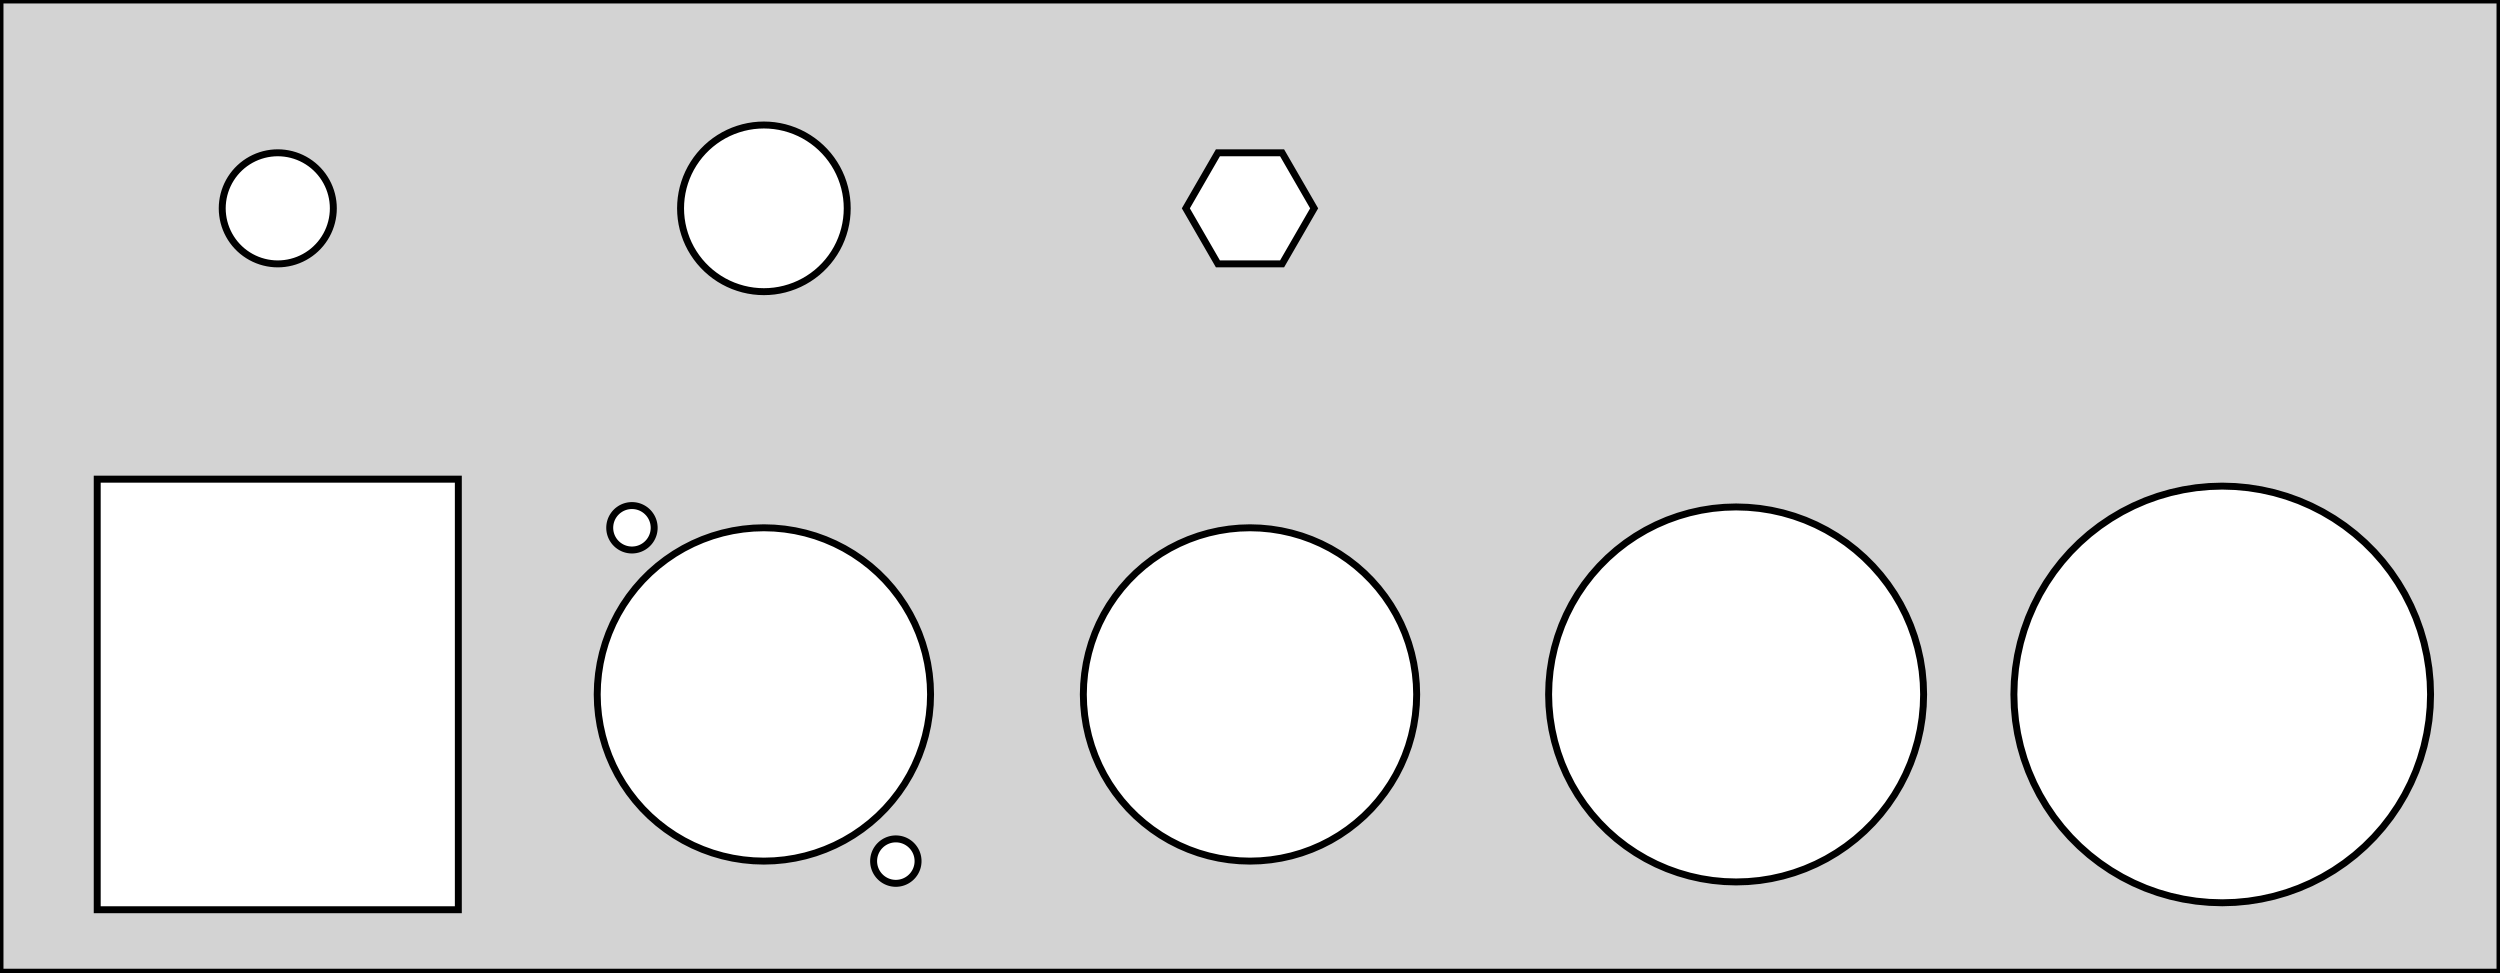
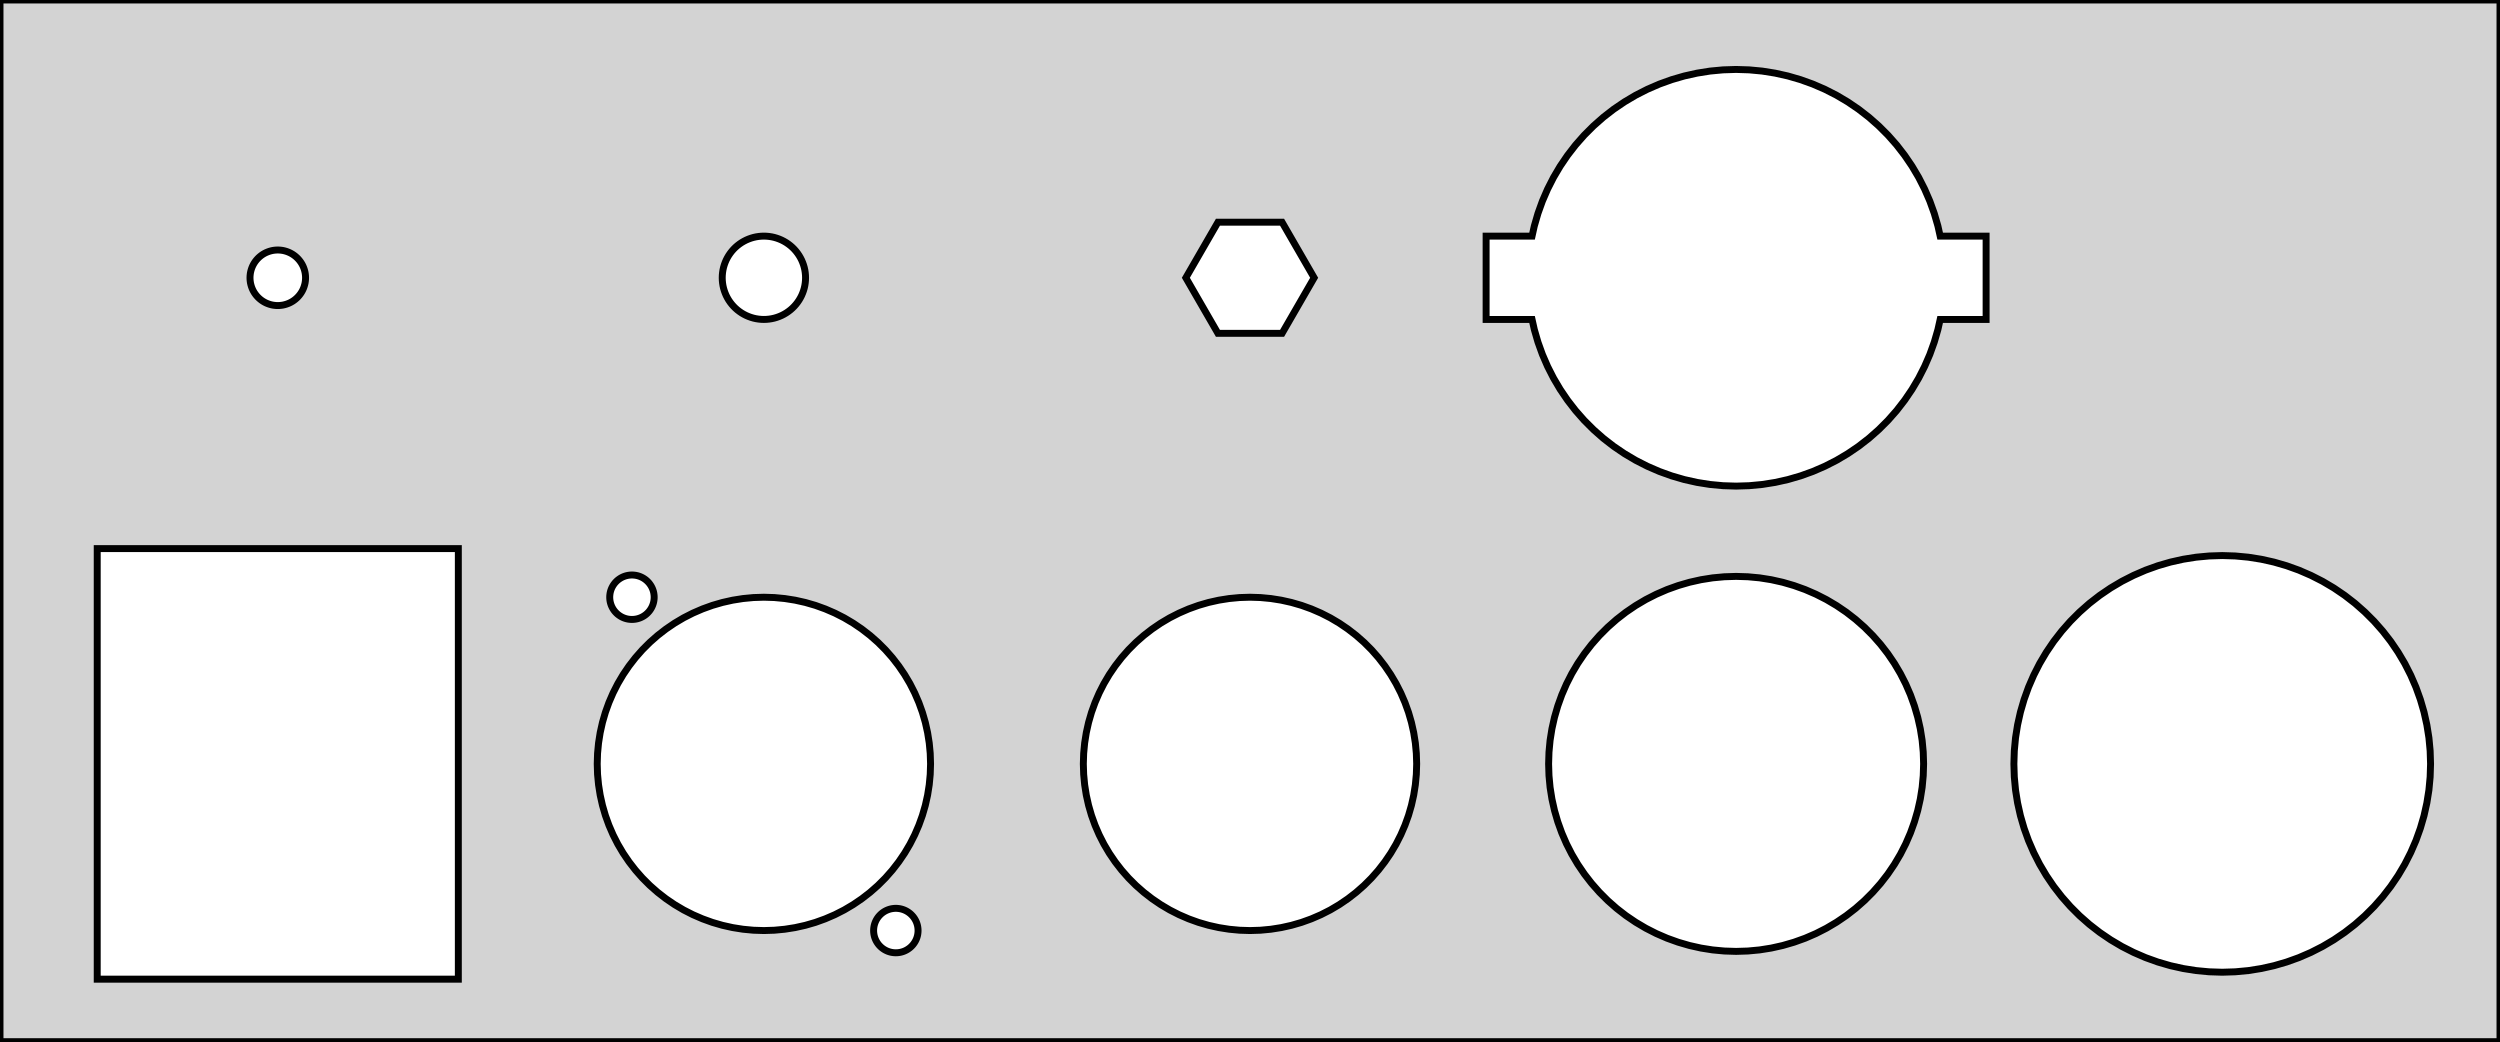
- <svg xmlns="http://www.w3.org/2000/svg" width="180mm" height="70mm" viewBox="0 -70 180 70" version="1.1">
-   <path d=" M 180,-70 L 0,-70 L 0,-0 L 180,-0 z M 54.623,-49.012 L 54.248,-49.047 L 53.876,-49.106 L 53.508,-49.188 L 53.146,-49.294 L 52.791,-49.421  L 52.445,-49.571 L 52.109,-49.742 L 51.785,-49.934 L 51.473,-50.146 L 51.175,-50.377 L 50.893,-50.626  L 50.626,-50.893 L 50.377,-51.175 L 50.146,-51.473 L 49.934,-51.785 L 49.742,-52.109 L 49.571,-52.445  L 49.421,-52.791 L 49.294,-53.146 L 49.188,-53.508 L 49.106,-53.876 L 49.047,-54.248 L 49.012,-54.623  L 49,-55 L 49.012,-55.377 L 49.047,-55.752 L 49.106,-56.124 L 49.188,-56.492 L 49.294,-56.854  L 49.421,-57.209 L 49.571,-57.555 L 49.742,-57.891 L 49.934,-58.215 L 50.146,-58.527 L 50.377,-58.825  L 50.626,-59.107 L 50.893,-59.374 L 51.175,-59.623 L 51.473,-59.854 L 51.785,-60.066 L 52.109,-60.258  L 52.445,-60.429 L 52.791,-60.579 L 53.146,-60.706 L 53.508,-60.812 L 53.876,-60.894 L 54.248,-60.953  L 54.623,-60.988 L 55,-61 L 55.377,-60.988 L 55.752,-60.953 L 56.124,-60.894 L 56.492,-60.812  L 56.854,-60.706 L 57.209,-60.579 L 57.555,-60.429 L 57.891,-60.258 L 58.215,-60.066 L 58.527,-59.854  L 58.825,-59.623 L 59.107,-59.374 L 59.374,-59.107 L 59.623,-58.825 L 59.854,-58.527 L 60.066,-58.215  L 60.258,-57.891 L 60.429,-57.555 L 60.579,-57.209 L 60.706,-56.854 L 60.812,-56.492 L 60.894,-56.124  L 60.953,-55.752 L 60.988,-55.377 L 61,-55 L 60.988,-54.623 L 60.953,-54.248 L 60.894,-53.876  L 60.812,-53.508 L 60.706,-53.146 L 60.579,-52.791 L 60.429,-52.445 L 60.258,-52.109 L 60.066,-51.785  L 59.854,-51.473 L 59.623,-51.175 L 59.374,-50.893 L 59.107,-50.626 L 58.825,-50.377 L 58.527,-50.146  L 58.215,-49.934 L 57.891,-49.742 L 57.555,-49.571 L 57.209,-49.421 L 56.854,-49.294 L 56.492,-49.188  L 56.124,-49.106 L 55.752,-49.047 L 55.377,-49.012 L 55,-49 z M 19.749,-51.008 L 19.499,-51.032 L 19.25,-51.071 L 19.005,-51.126 L 18.764,-51.196 L 18.527,-51.281  L 18.297,-51.381 L 18.073,-51.495 L 17.857,-51.623 L 17.649,-51.764 L 17.45,-51.918 L 17.262,-52.084  L 17.084,-52.262 L 16.918,-52.45 L 16.764,-52.649 L 16.623,-52.857 L 16.495,-53.073 L 16.381,-53.297  L 16.281,-53.528 L 16.196,-53.764 L 16.126,-54.005 L 16.071,-54.251 L 16.032,-54.499 L 16.008,-54.749  L 16,-55 L 16.008,-55.251 L 16.032,-55.501 L 16.071,-55.749 L 16.126,-55.995 L 16.196,-56.236  L 16.281,-56.472 L 16.381,-56.703 L 16.495,-56.927 L 16.623,-57.143 L 16.764,-57.351 L 16.918,-57.55  L 17.084,-57.738 L 17.262,-57.916 L 17.45,-58.082 L 17.649,-58.236 L 17.857,-58.377 L 18.073,-58.505  L 18.297,-58.619 L 18.527,-58.719 L 18.764,-58.804 L 19.005,-58.874 L 19.25,-58.929 L 19.499,-58.968  L 19.749,-58.992 L 20,-59 L 20.251,-58.992 L 20.501,-58.968 L 20.75,-58.929 L 20.995,-58.874  L 21.236,-58.804 L 21.473,-58.719 L 21.703,-58.619 L 21.927,-58.505 L 22.143,-58.377 L 22.351,-58.236  L 22.55,-58.082 L 22.738,-57.916 L 22.916,-57.738 L 23.082,-57.55 L 23.236,-57.351 L 23.377,-57.143  L 23.505,-56.927 L 23.619,-56.703 L 23.719,-56.472 L 23.804,-56.236 L 23.874,-55.995 L 23.929,-55.749  L 23.968,-55.501 L 23.992,-55.251 L 24,-55 L 23.992,-54.749 L 23.968,-54.499 L 23.929,-54.251  L 23.874,-54.005 L 23.804,-53.764 L 23.719,-53.528 L 23.619,-53.297 L 23.505,-53.073 L 23.377,-52.857  L 23.236,-52.649 L 23.082,-52.45 L 22.916,-52.262 L 22.738,-52.084 L 22.55,-51.918 L 22.351,-51.764  L 22.143,-51.623 L 21.927,-51.495 L 21.703,-51.381 L 21.473,-51.281 L 21.236,-51.196 L 20.995,-51.126  L 20.75,-51.071 L 20.501,-51.032 L 20.251,-51.008 L 20,-51 z M 87.691,-51 L 85.381,-55 L 87.691,-59 L 92.309,-59 L 94.619,-55 L 92.309,-51  z M 7,-4.5 L 7,-35.5 L 33,-35.5 L 33,-4.5 z M 159.058,-5.03 L 158.12,-5.118 L 157.189,-5.266 L 156.27,-5.471 L 155.365,-5.734 L 154.478,-6.053  L 153.613,-6.428 L 152.774,-6.855 L 151.963,-7.335 L 151.183,-7.865 L 150.439,-8.442 L 149.732,-9.065  L 149.065,-9.732 L 148.442,-10.439 L 147.865,-11.183 L 147.335,-11.963 L 146.855,-12.774 L 146.428,-13.613  L 146.053,-14.478 L 145.734,-15.365 L 145.471,-16.27 L 145.266,-17.189 L 145.118,-18.12 L 145.03,-19.058  L 145,-20 L 145.03,-20.942 L 145.118,-21.88 L 145.266,-22.811 L 145.471,-23.73 L 145.734,-24.635  L 146.053,-25.522 L 146.428,-26.387 L 146.855,-27.226 L 147.335,-28.037 L 147.865,-28.817 L 148.442,-29.561  L 149.065,-30.268 L 149.732,-30.934 L 150.439,-31.558 L 151.183,-32.135 L 151.963,-32.665 L 152.774,-33.145  L 153.613,-33.572 L 154.478,-33.947 L 155.365,-34.266 L 156.27,-34.529 L 157.189,-34.734 L 158.12,-34.882  L 159.058,-34.97 L 160,-35 L 160.942,-34.97 L 161.88,-34.882 L 162.811,-34.734 L 163.73,-34.529  L 164.635,-34.266 L 165.522,-33.947 L 166.387,-33.572 L 167.226,-33.145 L 168.037,-32.665 L 168.817,-32.135  L 169.561,-31.558 L 170.268,-30.934 L 170.935,-30.268 L 171.558,-29.561 L 172.135,-28.817 L 172.665,-28.037  L 173.145,-27.226 L 173.572,-26.387 L 173.947,-25.522 L 174.266,-24.635 L 174.529,-23.73 L 174.734,-22.811  L 174.882,-21.88 L 174.97,-20.942 L 175,-20 L 174.97,-19.058 L 174.882,-18.12 L 174.734,-17.189  L 174.529,-16.27 L 174.266,-15.365 L 173.947,-14.478 L 173.572,-13.613 L 173.145,-12.774 L 172.665,-11.963  L 172.135,-11.183 L 171.558,-10.439 L 170.935,-9.732 L 170.268,-9.065 L 169.561,-8.442 L 168.817,-7.865  L 168.037,-7.335 L 167.226,-6.855 L 166.387,-6.428 L 165.522,-6.053 L 164.635,-5.734 L 163.73,-5.471  L 162.811,-5.266 L 161.88,-5.118 L 160.942,-5.03 L 160,-5 z M 45.4,-30.403 L 45.3,-30.413 L 45.2,-30.428 L 45.102,-30.45 L 45.006,-30.478 L 44.911,-30.512  L 44.819,-30.552 L 44.729,-30.598 L 44.643,-30.649 L 44.56,-30.706 L 44.48,-30.767 L 44.405,-30.834  L 44.334,-30.905 L 44.267,-30.98 L 44.206,-31.059 L 44.149,-31.143 L 44.098,-31.229 L 44.052,-31.319  L 44.012,-31.411 L 43.978,-31.506 L 43.95,-31.602 L 43.928,-31.7 L 43.913,-31.799 L 43.903,-31.899  L 43.9,-32 L 43.903,-32.1 L 43.913,-32.2 L 43.928,-32.3 L 43.95,-32.398 L 43.978,-32.494  L 44.012,-32.589 L 44.052,-32.681 L 44.098,-32.771 L 44.149,-32.857 L 44.206,-32.94 L 44.267,-33.02  L 44.334,-33.095 L 44.405,-33.166 L 44.48,-33.233 L 44.56,-33.294 L 44.643,-33.351 L 44.729,-33.402  L 44.819,-33.448 L 44.911,-33.488 L 45.006,-33.522 L 45.102,-33.55 L 45.2,-33.572 L 45.3,-33.587  L 45.4,-33.597 L 45.5,-33.6 L 45.6,-33.597 L 45.7,-33.587 L 45.8,-33.572 L 45.898,-33.55  L 45.994,-33.522 L 46.089,-33.488 L 46.181,-33.448 L 46.271,-33.402 L 46.357,-33.351 L 46.441,-33.294  L 46.52,-33.233 L 46.595,-33.166 L 46.666,-33.095 L 46.733,-33.02 L 46.794,-32.94 L 46.851,-32.857  L 46.902,-32.771 L 46.948,-32.681 L 46.988,-32.589 L 47.022,-32.494 L 47.05,-32.398 L 47.072,-32.3  L 47.087,-32.2 L 47.097,-32.1 L 47.1,-32 L 47.097,-31.899 L 47.087,-31.799 L 47.072,-31.7  L 47.05,-31.602 L 47.022,-31.506 L 46.988,-31.411 L 46.948,-31.319 L 46.902,-31.229 L 46.851,-31.143  L 46.794,-31.059 L 46.733,-30.98 L 46.666,-30.905 L 46.595,-30.834 L 46.52,-30.767 L 46.441,-30.706  L 46.357,-30.649 L 46.271,-30.598 L 46.181,-30.552 L 46.089,-30.512 L 45.994,-30.478 L 45.898,-30.45  L 45.8,-30.428 L 45.7,-30.413 L 45.6,-30.403 L 45.5,-30.4 z M 124.152,-6.527 L 123.308,-6.606 L 122.47,-6.739 L 121.643,-6.924 L 120.828,-7.161 L 120.03,-7.448  L 119.252,-7.785 L 118.496,-8.17 L 117.766,-8.602 L 117.065,-9.078 L 116.395,-9.598 L 115.759,-10.159  L 115.159,-10.759 L 114.598,-11.395 L 114.078,-12.065 L 113.602,-12.766 L 113.17,-13.496 L 112.785,-14.252  L 112.448,-15.03 L 112.161,-15.828 L 111.924,-16.643 L 111.739,-17.47 L 111.606,-18.308 L 111.527,-19.152  L 111.5,-20 L 111.527,-20.848 L 111.606,-21.692 L 111.739,-22.53 L 111.924,-23.357 L 112.161,-24.172  L 112.448,-24.97 L 112.785,-25.748 L 113.17,-26.504 L 113.602,-27.234 L 114.078,-27.935 L 114.598,-28.605  L 115.159,-29.241 L 115.759,-29.841 L 116.395,-30.402 L 117.065,-30.922 L 117.766,-31.398 L 118.496,-31.83  L 119.252,-32.215 L 120.03,-32.552 L 120.828,-32.839 L 121.643,-33.076 L 122.47,-33.261 L 123.308,-33.394  L 124.152,-33.473 L 125,-33.5 L 125.848,-33.473 L 126.692,-33.394 L 127.53,-33.261 L 128.357,-33.076  L 129.172,-32.839 L 129.97,-32.552 L 130.748,-32.215 L 131.504,-31.83 L 132.234,-31.398 L 132.935,-30.922  L 133.605,-30.402 L 134.241,-29.841 L 134.841,-29.241 L 135.402,-28.605 L 135.922,-27.935 L 136.398,-27.234  L 136.83,-26.504 L 137.215,-25.748 L 137.552,-24.97 L 137.839,-24.172 L 138.076,-23.357 L 138.261,-22.53  L 138.394,-21.692 L 138.473,-20.848 L 138.5,-20 L 138.473,-19.152 L 138.394,-18.308 L 138.261,-17.47  L 138.076,-16.643 L 137.839,-15.828 L 137.552,-15.03 L 137.215,-14.252 L 136.83,-13.496 L 136.398,-12.766  L 135.922,-12.065 L 135.402,-11.395 L 134.841,-10.759 L 134.241,-10.159 L 133.605,-9.598 L 132.935,-9.078  L 132.234,-8.602 L 131.504,-8.17 L 130.748,-7.785 L 129.97,-7.448 L 129.172,-7.161 L 128.357,-6.924  L 127.53,-6.739 L 126.692,-6.606 L 125.848,-6.527 L 125,-6.5 z M 54.246,-8.024 L 53.496,-8.095 L 52.751,-8.213 L 52.016,-8.377 L 51.292,-8.587 L 50.583,-8.843  L 49.891,-9.142 L 49.219,-9.484 L 48.57,-9.868 L 47.947,-10.292 L 47.351,-10.754 L 46.785,-11.252  L 46.252,-11.785 L 45.754,-12.351 L 45.292,-12.947 L 44.868,-13.57 L 44.484,-14.219 L 44.142,-14.891  L 43.843,-15.582 L 43.587,-16.292 L 43.377,-17.016 L 43.213,-17.751 L 43.095,-18.496 L 43.024,-19.247  L 43,-20 L 43.024,-20.753 L 43.095,-21.504 L 43.213,-22.249 L 43.377,-22.984 L 43.587,-23.708  L 43.843,-24.418 L 44.142,-25.109 L 44.484,-25.781 L 44.868,-26.43 L 45.292,-27.053 L 45.754,-27.649  L 46.252,-28.215 L 46.785,-28.748 L 47.351,-29.246 L 47.947,-29.708 L 48.57,-30.132 L 49.219,-30.516  L 49.891,-30.858 L 50.583,-31.157 L 51.292,-31.413 L 52.016,-31.623 L 52.751,-31.787 L 53.496,-31.905  L 54.246,-31.976 L 55,-32 L 55.754,-31.976 L 56.504,-31.905 L 57.249,-31.787 L 57.984,-31.623  L 58.708,-31.413 L 59.417,-31.157 L 60.109,-30.858 L 60.781,-30.516 L 61.43,-30.132 L 62.053,-29.708  L 62.649,-29.246 L 63.215,-28.748 L 63.748,-28.215 L 64.246,-27.649 L 64.708,-27.053 L 65.132,-26.43  L 65.516,-25.781 L 65.858,-25.109 L 66.157,-24.418 L 66.413,-23.708 L 66.623,-22.984 L 66.787,-22.249  L 66.905,-21.504 L 66.976,-20.753 L 67,-20 L 66.976,-19.247 L 66.905,-18.496 L 66.787,-17.751  L 66.623,-17.016 L 66.413,-16.292 L 66.157,-15.582 L 65.858,-14.891 L 65.516,-14.219 L 65.132,-13.57  L 64.708,-12.947 L 64.246,-12.351 L 63.748,-11.785 L 63.215,-11.252 L 62.649,-10.754 L 62.053,-10.292  L 61.43,-9.868 L 60.781,-9.484 L 60.109,-9.142 L 59.417,-8.843 L 58.708,-8.587 L 57.984,-8.377  L 57.249,-8.213 L 56.504,-8.095 L 55.754,-8.024 L 55,-8 z M 89.246,-8.024 L 88.496,-8.095 L 87.751,-8.213 L 87.016,-8.377 L 86.292,-8.587 L 85.582,-8.843  L 84.891,-9.142 L 84.219,-9.484 L 83.57,-9.868 L 82.947,-10.292 L 82.351,-10.754 L 81.785,-11.252  L 81.252,-11.785 L 80.754,-12.351 L 80.292,-12.947 L 79.868,-13.57 L 79.484,-14.219 L 79.142,-14.891  L 78.843,-15.582 L 78.587,-16.292 L 78.377,-17.016 L 78.213,-17.751 L 78.095,-18.496 L 78.024,-19.247  L 78,-20 L 78.024,-20.753 L 78.095,-21.504 L 78.213,-22.249 L 78.377,-22.984 L 78.587,-23.708  L 78.843,-24.418 L 79.142,-25.109 L 79.484,-25.781 L 79.868,-26.43 L 80.292,-27.053 L 80.754,-27.649  L 81.252,-28.215 L 81.785,-28.748 L 82.351,-29.246 L 82.947,-29.708 L 83.57,-30.132 L 84.219,-30.516  L 84.891,-30.858 L 85.582,-31.157 L 86.292,-31.413 L 87.016,-31.623 L 87.751,-31.787 L 88.496,-31.905  L 89.246,-31.976 L 90,-32 L 90.754,-31.976 L 91.504,-31.905 L 92.249,-31.787 L 92.984,-31.623  L 93.708,-31.413 L 94.418,-31.157 L 95.109,-30.858 L 95.781,-30.516 L 96.43,-30.132 L 97.053,-29.708  L 97.649,-29.246 L 98.215,-28.748 L 98.748,-28.215 L 99.246,-27.649 L 99.708,-27.053 L 100.132,-26.43  L 100.516,-25.781 L 100.858,-25.109 L 101.157,-24.418 L 101.413,-23.708 L 101.623,-22.984 L 101.787,-22.249  L 101.905,-21.504 L 101.976,-20.753 L 102,-20 L 101.976,-19.247 L 101.905,-18.496 L 101.787,-17.751  L 101.623,-17.016 L 101.413,-16.292 L 101.157,-15.582 L 100.858,-14.891 L 100.516,-14.219 L 100.132,-13.57  L 99.708,-12.947 L 99.246,-12.351 L 98.748,-11.785 L 98.215,-11.252 L 97.649,-10.754 L 97.053,-10.292  L 96.43,-9.868 L 95.781,-9.484 L 95.109,-9.142 L 94.418,-8.843 L 93.708,-8.587 L 92.984,-8.377  L 92.249,-8.213 L 91.504,-8.095 L 90.754,-8.024 L 90,-8 z M 64.4,-6.403 L 64.299,-6.413 L 64.2,-6.428 L 64.102,-6.45 L 64.006,-6.478 L 63.911,-6.512  L 63.819,-6.552 L 63.729,-6.598 L 63.643,-6.649 L 63.559,-6.706 L 63.48,-6.767 L 63.405,-6.834  L 63.334,-6.905 L 63.267,-6.98 L 63.206,-7.06 L 63.149,-7.143 L 63.098,-7.229 L 63.052,-7.319  L 63.012,-7.411 L 62.978,-7.506 L 62.95,-7.602 L 62.928,-7.7 L 62.913,-7.799 L 62.903,-7.9  L 62.9,-8 L 62.903,-8.1 L 62.913,-8.201 L 62.928,-8.3 L 62.95,-8.398 L 62.978,-8.494  L 63.012,-8.589 L 63.052,-8.681 L 63.098,-8.771 L 63.149,-8.857 L 63.206,-8.94 L 63.267,-9.02  L 63.334,-9.095 L 63.405,-9.166 L 63.48,-9.233 L 63.559,-9.294 L 63.643,-9.351 L 63.729,-9.402  L 63.819,-9.448 L 63.911,-9.488 L 64.006,-9.522 L 64.102,-9.55 L 64.2,-9.572 L 64.299,-9.587  L 64.4,-9.597 L 64.5,-9.6 L 64.6,-9.597 L 64.701,-9.587 L 64.8,-9.572 L 64.898,-9.55  L 64.994,-9.522 L 65.089,-9.488 L 65.181,-9.448 L 65.271,-9.402 L 65.357,-9.351 L 65.44,-9.294  L 65.52,-9.233 L 65.595,-9.166 L 65.666,-9.095 L 65.733,-9.02 L 65.794,-8.94 L 65.851,-8.857  L 65.902,-8.771 L 65.948,-8.681 L 65.988,-8.589 L 66.022,-8.494 L 66.05,-8.398 L 66.072,-8.3  L 66.087,-8.201 L 66.097,-8.1 L 66.1,-8 L 66.097,-7.9 L 66.087,-7.799 L 66.072,-7.7  L 66.05,-7.602 L 66.022,-7.506 L 65.988,-7.411 L 65.948,-7.319 L 65.902,-7.229 L 65.851,-7.143  L 65.794,-7.06 L 65.733,-6.98 L 65.666,-6.905 L 65.595,-6.834 L 65.52,-6.767 L 65.44,-6.706  L 65.357,-6.649 L 65.271,-6.598 L 65.181,-6.552 L 65.089,-6.512 L 64.994,-6.478 L 64.898,-6.45  L 64.8,-6.428 L 64.701,-6.413 L 64.6,-6.403 L 64.5,-6.4 z " stroke="black" fill="lightgray" stroke-width="0.5" />
+ <svg xmlns="http://www.w3.org/2000/svg" width="180mm" height="75mm" viewBox="0 -75 180 75" version="1.1">
+   <path d=" M 180,-75 L 0,-75 L 0,-0 L 180,-0 z M 124.058,-40.03 L 123.12,-40.118 L 122.189,-40.266 L 121.27,-40.471 L 120.365,-40.734 L 119.478,-41.053  L 118.613,-41.428 L 117.774,-41.855 L 116.963,-42.335 L 116.183,-42.865 L 115.439,-43.442 L 114.732,-44.066  L 114.065,-44.732 L 113.442,-45.439 L 112.865,-46.183 L 112.335,-46.963 L 111.855,-47.774 L 111.428,-48.613  L 111.053,-49.478 L 110.734,-50.365 L 110.471,-51.27 L 110.308,-52 L 107,-52 L 107,-58  L 110.308,-58 L 110.471,-58.73 L 110.734,-59.635 L 111.053,-60.522 L 111.428,-61.387 L 111.855,-62.226  L 112.335,-63.037 L 112.865,-63.817 L 113.442,-64.561 L 114.065,-65.268 L 114.732,-65.934 L 115.439,-66.558  L 116.183,-67.135 L 116.963,-67.665 L 117.774,-68.145 L 118.613,-68.572 L 119.478,-68.947 L 120.365,-69.266  L 121.27,-69.529 L 122.189,-69.734 L 123.12,-69.882 L 124.058,-69.97 L 125,-70 L 125.942,-69.97  L 126.88,-69.882 L 127.811,-69.734 L 128.73,-69.529 L 129.635,-69.266 L 130.522,-68.947 L 131.387,-68.572  L 132.226,-68.145 L 133.037,-67.665 L 133.817,-67.135 L 134.561,-66.558 L 135.268,-65.934 L 135.935,-65.268  L 136.558,-64.561 L 137.135,-63.817 L 137.665,-63.037 L 138.145,-62.226 L 138.572,-61.387 L 138.947,-60.522  L 139.266,-59.635 L 139.529,-58.73 L 139.692,-58 L 143,-58 L 143,-52 L 139.692,-52  L 139.529,-51.27 L 139.266,-50.365 L 138.947,-49.478 L 138.572,-48.613 L 138.145,-47.774 L 137.665,-46.963  L 137.135,-46.183 L 136.558,-45.439 L 135.935,-44.732 L 135.268,-44.066 L 134.561,-43.442 L 133.817,-42.865  L 133.037,-42.335 L 132.226,-41.855 L 131.387,-41.428 L 130.522,-41.053 L 129.635,-40.734 L 128.73,-40.471  L 127.811,-40.266 L 126.88,-40.118 L 125.942,-40.03 L 125,-40 z M 87.691,-51 L 85.381,-55 L 87.691,-59 L 92.309,-59 L 94.619,-55 L 92.309,-51  z M 54.812,-52.006 L 54.624,-52.024 L 54.438,-52.053 L 54.254,-52.094 L 54.073,-52.147 L 53.896,-52.211  L 53.723,-52.285 L 53.555,-52.371 L 53.392,-52.467 L 53.237,-52.573 L 53.088,-52.688 L 52.946,-52.813  L 52.813,-52.946 L 52.688,-53.088 L 52.573,-53.237 L 52.467,-53.392 L 52.371,-53.555 L 52.285,-53.723  L 52.211,-53.896 L 52.147,-54.073 L 52.094,-54.254 L 52.053,-54.438 L 52.024,-54.624 L 52.006,-54.812  L 52,-55 L 52.006,-55.188 L 52.024,-55.376 L 52.053,-55.562 L 52.094,-55.746 L 52.147,-55.927  L 52.211,-56.104 L 52.285,-56.277 L 52.371,-56.445 L 52.467,-56.608 L 52.573,-56.763 L 52.688,-56.912  L 52.813,-57.054 L 52.946,-57.187 L 53.088,-57.312 L 53.237,-57.427 L 53.392,-57.533 L 53.555,-57.629  L 53.723,-57.715 L 53.896,-57.789 L 54.073,-57.853 L 54.254,-57.906 L 54.438,-57.947 L 54.624,-57.976  L 54.812,-57.994 L 55,-58 L 55.188,-57.994 L 55.376,-57.976 L 55.562,-57.947 L 55.746,-57.906  L 55.927,-57.853 L 56.104,-57.789 L 56.277,-57.715 L 56.445,-57.629 L 56.608,-57.533 L 56.763,-57.427  L 56.912,-57.312 L 57.054,-57.187 L 57.187,-57.054 L 57.312,-56.912 L 57.427,-56.763 L 57.533,-56.608  L 57.629,-56.445 L 57.715,-56.277 L 57.789,-56.104 L 57.853,-55.927 L 57.906,-55.746 L 57.947,-55.562  L 57.976,-55.376 L 57.994,-55.188 L 58,-55 L 57.994,-54.812 L 57.976,-54.624 L 57.947,-54.438  L 57.906,-54.254 L 57.853,-54.073 L 57.789,-53.896 L 57.715,-53.723 L 57.629,-53.555 L 57.533,-53.392  L 57.427,-53.237 L 57.312,-53.088 L 57.187,-52.946 L 57.054,-52.813 L 56.912,-52.688 L 56.763,-52.573  L 56.608,-52.467 L 56.445,-52.371 L 56.277,-52.285 L 56.104,-52.211 L 55.927,-52.147 L 55.746,-52.094  L 55.562,-52.053 L 55.376,-52.024 L 55.188,-52.006 L 55,-52 z M 19.874,-53.004 L 19.749,-53.016 L 19.625,-53.035 L 19.503,-53.063 L 19.382,-53.098 L 19.264,-53.141  L 19.148,-53.19 L 19.037,-53.247 L 18.928,-53.311 L 18.824,-53.382 L 18.725,-53.459 L 18.631,-53.542  L 18.542,-53.631 L 18.459,-53.725 L 18.382,-53.824 L 18.311,-53.928 L 18.247,-54.036 L 18.19,-54.148  L 18.14,-54.264 L 18.098,-54.382 L 18.063,-54.503 L 18.035,-54.625 L 18.016,-54.749 L 18.004,-54.874  L 18,-55 L 18.004,-55.126 L 18.016,-55.251 L 18.035,-55.375 L 18.063,-55.497 L 18.098,-55.618  L 18.14,-55.736 L 18.19,-55.852 L 18.247,-55.964 L 18.311,-56.072 L 18.382,-56.176 L 18.459,-56.275  L 18.542,-56.369 L 18.631,-56.458 L 18.725,-56.541 L 18.824,-56.618 L 18.928,-56.689 L 19.037,-56.753  L 19.148,-56.81 L 19.264,-56.859 L 19.382,-56.902 L 19.503,-56.937 L 19.625,-56.965 L 19.749,-56.984  L 19.874,-56.996 L 20,-57 L 20.126,-56.996 L 20.251,-56.984 L 20.375,-56.965 L 20.497,-56.937  L 20.618,-56.902 L 20.736,-56.859 L 20.852,-56.81 L 20.963,-56.753 L 21.072,-56.689 L 21.176,-56.618  L 21.275,-56.541 L 21.369,-56.458 L 21.458,-56.369 L 21.541,-56.275 L 21.618,-56.176 L 21.689,-56.072  L 21.753,-55.964 L 21.81,-55.852 L 21.86,-55.736 L 21.902,-55.618 L 21.937,-55.497 L 21.965,-55.375  L 21.984,-55.251 L 21.996,-55.126 L 22,-55 L 21.996,-54.874 L 21.984,-54.749 L 21.965,-54.625  L 21.937,-54.503 L 21.902,-54.382 L 21.86,-54.264 L 21.81,-54.148 L 21.753,-54.036 L 21.689,-53.928  L 21.618,-53.824 L 21.541,-53.725 L 21.458,-53.631 L 21.369,-53.542 L 21.275,-53.459 L 21.176,-53.382  L 21.072,-53.311 L 20.963,-53.247 L 20.852,-53.19 L 20.736,-53.141 L 20.618,-53.098 L 20.497,-53.063  L 20.375,-53.035 L 20.251,-53.016 L 20.126,-53.004 L 20,-53 z M 7,-4.5 L 7,-35.5 L 33,-35.5 L 33,-4.5 z M 159.058,-5.03 L 158.12,-5.118 L 157.189,-5.266 L 156.27,-5.471 L 155.365,-5.734 L 154.478,-6.053  L 153.613,-6.428 L 152.774,-6.855 L 151.963,-7.335 L 151.183,-7.865 L 150.439,-8.442 L 149.732,-9.065  L 149.065,-9.732 L 148.442,-10.439 L 147.865,-11.183 L 147.335,-11.963 L 146.855,-12.774 L 146.428,-13.613  L 146.053,-14.478 L 145.734,-15.365 L 145.471,-16.27 L 145.266,-17.189 L 145.118,-18.12 L 145.03,-19.058  L 145,-20 L 145.03,-20.942 L 145.118,-21.88 L 145.266,-22.811 L 145.471,-23.73 L 145.734,-24.635  L 146.053,-25.522 L 146.428,-26.387 L 146.855,-27.226 L 147.335,-28.037 L 147.865,-28.817 L 148.442,-29.561  L 149.065,-30.268 L 149.732,-30.934 L 150.439,-31.558 L 151.183,-32.135 L 151.963,-32.665 L 152.774,-33.145  L 153.613,-33.572 L 154.478,-33.947 L 155.365,-34.266 L 156.27,-34.529 L 157.189,-34.734 L 158.12,-34.882  L 159.058,-34.97 L 160,-35 L 160.942,-34.97 L 161.88,-34.882 L 162.811,-34.734 L 163.73,-34.529  L 164.635,-34.266 L 165.522,-33.947 L 166.387,-33.572 L 167.226,-33.145 L 168.037,-32.665 L 168.817,-32.135  L 169.561,-31.558 L 170.268,-30.934 L 170.935,-30.268 L 171.558,-29.561 L 172.135,-28.817 L 172.665,-28.037  L 173.145,-27.226 L 173.572,-26.387 L 173.947,-25.522 L 174.266,-24.635 L 174.529,-23.73 L 174.734,-22.811  L 174.882,-21.88 L 174.97,-20.942 L 175,-20 L 174.97,-19.058 L 174.882,-18.12 L 174.734,-17.189  L 174.529,-16.27 L 174.266,-15.365 L 173.947,-14.478 L 173.572,-13.613 L 173.145,-12.774 L 172.665,-11.963  L 172.135,-11.183 L 171.558,-10.439 L 170.935,-9.732 L 170.268,-9.065 L 169.561,-8.442 L 168.817,-7.865  L 168.037,-7.335 L 167.226,-6.855 L 166.387,-6.428 L 165.522,-6.053 L 164.635,-5.734 L 163.73,-5.471  L 162.811,-5.266 L 161.88,-5.118 L 160.942,-5.03 L 160,-5 z M 45.4,-30.403 L 45.3,-30.413 L 45.2,-30.428 L 45.102,-30.45 L 45.006,-30.478 L 44.911,-30.512  L 44.819,-30.552 L 44.729,-30.598 L 44.643,-30.649 L 44.56,-30.706 L 44.48,-30.767 L 44.405,-30.834  L 44.334,-30.905 L 44.267,-30.98 L 44.206,-31.059 L 44.149,-31.143 L 44.098,-31.229 L 44.052,-31.319  L 44.012,-31.411 L 43.978,-31.506 L 43.95,-31.602 L 43.928,-31.7 L 43.913,-31.799 L 43.903,-31.899  L 43.9,-32 L 43.903,-32.1 L 43.913,-32.2 L 43.928,-32.3 L 43.95,-32.398 L 43.978,-32.494  L 44.012,-32.589 L 44.052,-32.681 L 44.098,-32.771 L 44.149,-32.857 L 44.206,-32.94 L 44.267,-33.02  L 44.334,-33.095 L 44.405,-33.166 L 44.48,-33.233 L 44.56,-33.294 L 44.643,-33.351 L 44.729,-33.402  L 44.819,-33.448 L 44.911,-33.488 L 45.006,-33.522 L 45.102,-33.55 L 45.2,-33.572 L 45.3,-33.587  L 45.4,-33.597 L 45.5,-33.6 L 45.6,-33.597 L 45.7,-33.587 L 45.8,-33.572 L 45.898,-33.55  L 45.994,-33.522 L 46.089,-33.488 L 46.181,-33.448 L 46.271,-33.402 L 46.357,-33.351 L 46.441,-33.294  L 46.52,-33.233 L 46.595,-33.166 L 46.666,-33.095 L 46.733,-33.02 L 46.794,-32.94 L 46.851,-32.857  L 46.902,-32.771 L 46.948,-32.681 L 46.988,-32.589 L 47.022,-32.494 L 47.05,-32.398 L 47.072,-32.3  L 47.087,-32.2 L 47.097,-32.1 L 47.1,-32 L 47.097,-31.899 L 47.087,-31.799 L 47.072,-31.7  L 47.05,-31.602 L 47.022,-31.506 L 46.988,-31.411 L 46.948,-31.319 L 46.902,-31.229 L 46.851,-31.143  L 46.794,-31.059 L 46.733,-30.98 L 46.666,-30.905 L 46.595,-30.834 L 46.52,-30.767 L 46.441,-30.706  L 46.357,-30.649 L 46.271,-30.598 L 46.181,-30.552 L 46.089,-30.512 L 45.994,-30.478 L 45.898,-30.45  L 45.8,-30.428 L 45.7,-30.413 L 45.6,-30.403 L 45.5,-30.4 z M 124.152,-6.527 L 123.308,-6.606 L 122.47,-6.739 L 121.643,-6.924 L 120.828,-7.161 L 120.03,-7.448  L 119.252,-7.785 L 118.496,-8.17 L 117.766,-8.602 L 117.065,-9.078 L 116.395,-9.598 L 115.759,-10.159  L 115.159,-10.759 L 114.598,-11.395 L 114.078,-12.065 L 113.602,-12.766 L 113.17,-13.496 L 112.785,-14.252  L 112.448,-15.03 L 112.161,-15.828 L 111.924,-16.643 L 111.739,-17.47 L 111.606,-18.308 L 111.527,-19.152  L 111.5,-20 L 111.527,-20.848 L 111.606,-21.692 L 111.739,-22.53 L 111.924,-23.357 L 112.161,-24.172  L 112.448,-24.97 L 112.785,-25.748 L 113.17,-26.504 L 113.602,-27.234 L 114.078,-27.935 L 114.598,-28.605  L 115.159,-29.241 L 115.759,-29.841 L 116.395,-30.402 L 117.065,-30.922 L 117.766,-31.398 L 118.496,-31.83  L 119.252,-32.215 L 120.03,-32.552 L 120.828,-32.839 L 121.643,-33.076 L 122.47,-33.261 L 123.308,-33.394  L 124.152,-33.473 L 125,-33.5 L 125.848,-33.473 L 126.692,-33.394 L 127.53,-33.261 L 128.357,-33.076  L 129.172,-32.839 L 129.97,-32.552 L 130.748,-32.215 L 131.504,-31.83 L 132.234,-31.398 L 132.935,-30.922  L 133.605,-30.402 L 134.241,-29.841 L 134.841,-29.241 L 135.402,-28.605 L 135.922,-27.935 L 136.398,-27.234  L 136.83,-26.504 L 137.215,-25.748 L 137.552,-24.97 L 137.839,-24.172 L 138.076,-23.357 L 138.261,-22.53  L 138.394,-21.692 L 138.473,-20.848 L 138.5,-20 L 138.473,-19.152 L 138.394,-18.308 L 138.261,-17.47  L 138.076,-16.643 L 137.839,-15.828 L 137.552,-15.03 L 137.215,-14.252 L 136.83,-13.496 L 136.398,-12.766  L 135.922,-12.065 L 135.402,-11.395 L 134.841,-10.759 L 134.241,-10.159 L 133.605,-9.598 L 132.935,-9.078  L 132.234,-8.602 L 131.504,-8.17 L 130.748,-7.785 L 129.97,-7.448 L 129.172,-7.161 L 128.357,-6.924  L 127.53,-6.739 L 126.692,-6.606 L 125.848,-6.527 L 125,-6.5 z M 54.246,-8.024 L 53.496,-8.095 L 52.751,-8.213 L 52.016,-8.377 L 51.292,-8.587 L 50.583,-8.843  L 49.891,-9.142 L 49.219,-9.484 L 48.57,-9.868 L 47.947,-10.292 L 47.351,-10.754 L 46.785,-11.252  L 46.252,-11.785 L 45.754,-12.351 L 45.292,-12.947 L 44.868,-13.57 L 44.484,-14.219 L 44.142,-14.891  L 43.843,-15.582 L 43.587,-16.292 L 43.377,-17.016 L 43.213,-17.751 L 43.095,-18.496 L 43.024,-19.247  L 43,-20 L 43.024,-20.753 L 43.095,-21.504 L 43.213,-22.249 L 43.377,-22.984 L 43.587,-23.708  L 43.843,-24.418 L 44.142,-25.109 L 44.484,-25.781 L 44.868,-26.43 L 45.292,-27.053 L 45.754,-27.649  L 46.252,-28.215 L 46.785,-28.748 L 47.351,-29.246 L 47.947,-29.708 L 48.57,-30.132 L 49.219,-30.516  L 49.891,-30.858 L 50.583,-31.157 L 51.292,-31.413 L 52.016,-31.623 L 52.751,-31.787 L 53.496,-31.905  L 54.246,-31.976 L 55,-32 L 55.754,-31.976 L 56.504,-31.905 L 57.249,-31.787 L 57.984,-31.623  L 58.708,-31.413 L 59.417,-31.157 L 60.109,-30.858 L 60.781,-30.516 L 61.43,-30.132 L 62.053,-29.708  L 62.649,-29.246 L 63.215,-28.748 L 63.748,-28.215 L 64.246,-27.649 L 64.708,-27.053 L 65.132,-26.43  L 65.516,-25.781 L 65.858,-25.109 L 66.157,-24.418 L 66.413,-23.708 L 66.623,-22.984 L 66.787,-22.249  L 66.905,-21.504 L 66.976,-20.753 L 67,-20 L 66.976,-19.247 L 66.905,-18.496 L 66.787,-17.751  L 66.623,-17.016 L 66.413,-16.292 L 66.157,-15.582 L 65.858,-14.891 L 65.516,-14.219 L 65.132,-13.57  L 64.708,-12.947 L 64.246,-12.351 L 63.748,-11.785 L 63.215,-11.252 L 62.649,-10.754 L 62.053,-10.292  L 61.43,-9.868 L 60.781,-9.484 L 60.109,-9.142 L 59.417,-8.843 L 58.708,-8.587 L 57.984,-8.377  L 57.249,-8.213 L 56.504,-8.095 L 55.754,-8.024 L 55,-8 z M 89.246,-8.024 L 88.496,-8.095 L 87.751,-8.213 L 87.016,-8.377 L 86.292,-8.587 L 85.582,-8.843  L 84.891,-9.142 L 84.219,-9.484 L 83.57,-9.868 L 82.947,-10.292 L 82.351,-10.754 L 81.785,-11.252  L 81.252,-11.785 L 80.754,-12.351 L 80.292,-12.947 L 79.868,-13.57 L 79.484,-14.219 L 79.142,-14.891  L 78.843,-15.582 L 78.587,-16.292 L 78.377,-17.016 L 78.213,-17.751 L 78.095,-18.496 L 78.024,-19.247  L 78,-20 L 78.024,-20.753 L 78.095,-21.504 L 78.213,-22.249 L 78.377,-22.984 L 78.587,-23.708  L 78.843,-24.418 L 79.142,-25.109 L 79.484,-25.781 L 79.868,-26.43 L 80.292,-27.053 L 80.754,-27.649  L 81.252,-28.215 L 81.785,-28.748 L 82.351,-29.246 L 82.947,-29.708 L 83.57,-30.132 L 84.219,-30.516  L 84.891,-30.858 L 85.582,-31.157 L 86.292,-31.413 L 87.016,-31.623 L 87.751,-31.787 L 88.496,-31.905  L 89.246,-31.976 L 90,-32 L 90.754,-31.976 L 91.504,-31.905 L 92.249,-31.787 L 92.984,-31.623  L 93.708,-31.413 L 94.418,-31.157 L 95.109,-30.858 L 95.781,-30.516 L 96.43,-30.132 L 97.053,-29.708  L 97.649,-29.246 L 98.215,-28.748 L 98.748,-28.215 L 99.246,-27.649 L 99.708,-27.053 L 100.132,-26.43  L 100.516,-25.781 L 100.858,-25.109 L 101.157,-24.418 L 101.413,-23.708 L 101.623,-22.984 L 101.787,-22.249  L 101.905,-21.504 L 101.976,-20.753 L 102,-20 L 101.976,-19.247 L 101.905,-18.496 L 101.787,-17.751  L 101.623,-17.016 L 101.413,-16.292 L 101.157,-15.582 L 100.858,-14.891 L 100.516,-14.219 L 100.132,-13.57  L 99.708,-12.947 L 99.246,-12.351 L 98.748,-11.785 L 98.215,-11.252 L 97.649,-10.754 L 97.053,-10.292  L 96.43,-9.868 L 95.781,-9.484 L 95.109,-9.142 L 94.418,-8.843 L 93.708,-8.587 L 92.984,-8.377  L 92.249,-8.213 L 91.504,-8.095 L 90.754,-8.024 L 90,-8 z M 64.4,-6.403 L 64.299,-6.413 L 64.2,-6.428 L 64.102,-6.45 L 64.006,-6.478 L 63.911,-6.512  L 63.819,-6.552 L 63.729,-6.598 L 63.643,-6.649 L 63.559,-6.706 L 63.48,-6.767 L 63.405,-6.834  L 63.334,-6.905 L 63.267,-6.98 L 63.206,-7.06 L 63.149,-7.143 L 63.098,-7.229 L 63.052,-7.319  L 63.012,-7.411 L 62.978,-7.506 L 62.95,-7.602 L 62.928,-7.7 L 62.913,-7.799 L 62.903,-7.9  L 62.9,-8 L 62.903,-8.1 L 62.913,-8.201 L 62.928,-8.3 L 62.95,-8.398 L 62.978,-8.494  L 63.012,-8.589 L 63.052,-8.681 L 63.098,-8.771 L 63.149,-8.857 L 63.206,-8.94 L 63.267,-9.02  L 63.334,-9.095 L 63.405,-9.166 L 63.48,-9.233 L 63.559,-9.294 L 63.643,-9.351 L 63.729,-9.402  L 63.819,-9.448 L 63.911,-9.488 L 64.006,-9.522 L 64.102,-9.55 L 64.2,-9.572 L 64.299,-9.587  L 64.4,-9.597 L 64.5,-9.6 L 64.6,-9.597 L 64.701,-9.587 L 64.8,-9.572 L 64.898,-9.55  L 64.994,-9.522 L 65.089,-9.488 L 65.181,-9.448 L 65.271,-9.402 L 65.357,-9.351 L 65.44,-9.294  L 65.52,-9.233 L 65.595,-9.166 L 65.666,-9.095 L 65.733,-9.02 L 65.794,-8.94 L 65.851,-8.857  L 65.902,-8.771 L 65.948,-8.681 L 65.988,-8.589 L 66.022,-8.494 L 66.05,-8.398 L 66.072,-8.3  L 66.087,-8.201 L 66.097,-8.1 L 66.1,-8 L 66.097,-7.9 L 66.087,-7.799 L 66.072,-7.7  L 66.05,-7.602 L 66.022,-7.506 L 65.988,-7.411 L 65.948,-7.319 L 65.902,-7.229 L 65.851,-7.143  L 65.794,-7.06 L 65.733,-6.98 L 65.666,-6.905 L 65.595,-6.834 L 65.52,-6.767 L 65.44,-6.706  L 65.357,-6.649 L 65.271,-6.598 L 65.181,-6.552 L 65.089,-6.512 L 64.994,-6.478 L 64.898,-6.45  L 64.8,-6.428 L 64.701,-6.413 L 64.6,-6.403 L 64.5,-6.4 z " stroke="black" fill="lightgray" stroke-width="0.5" />
</svg>
